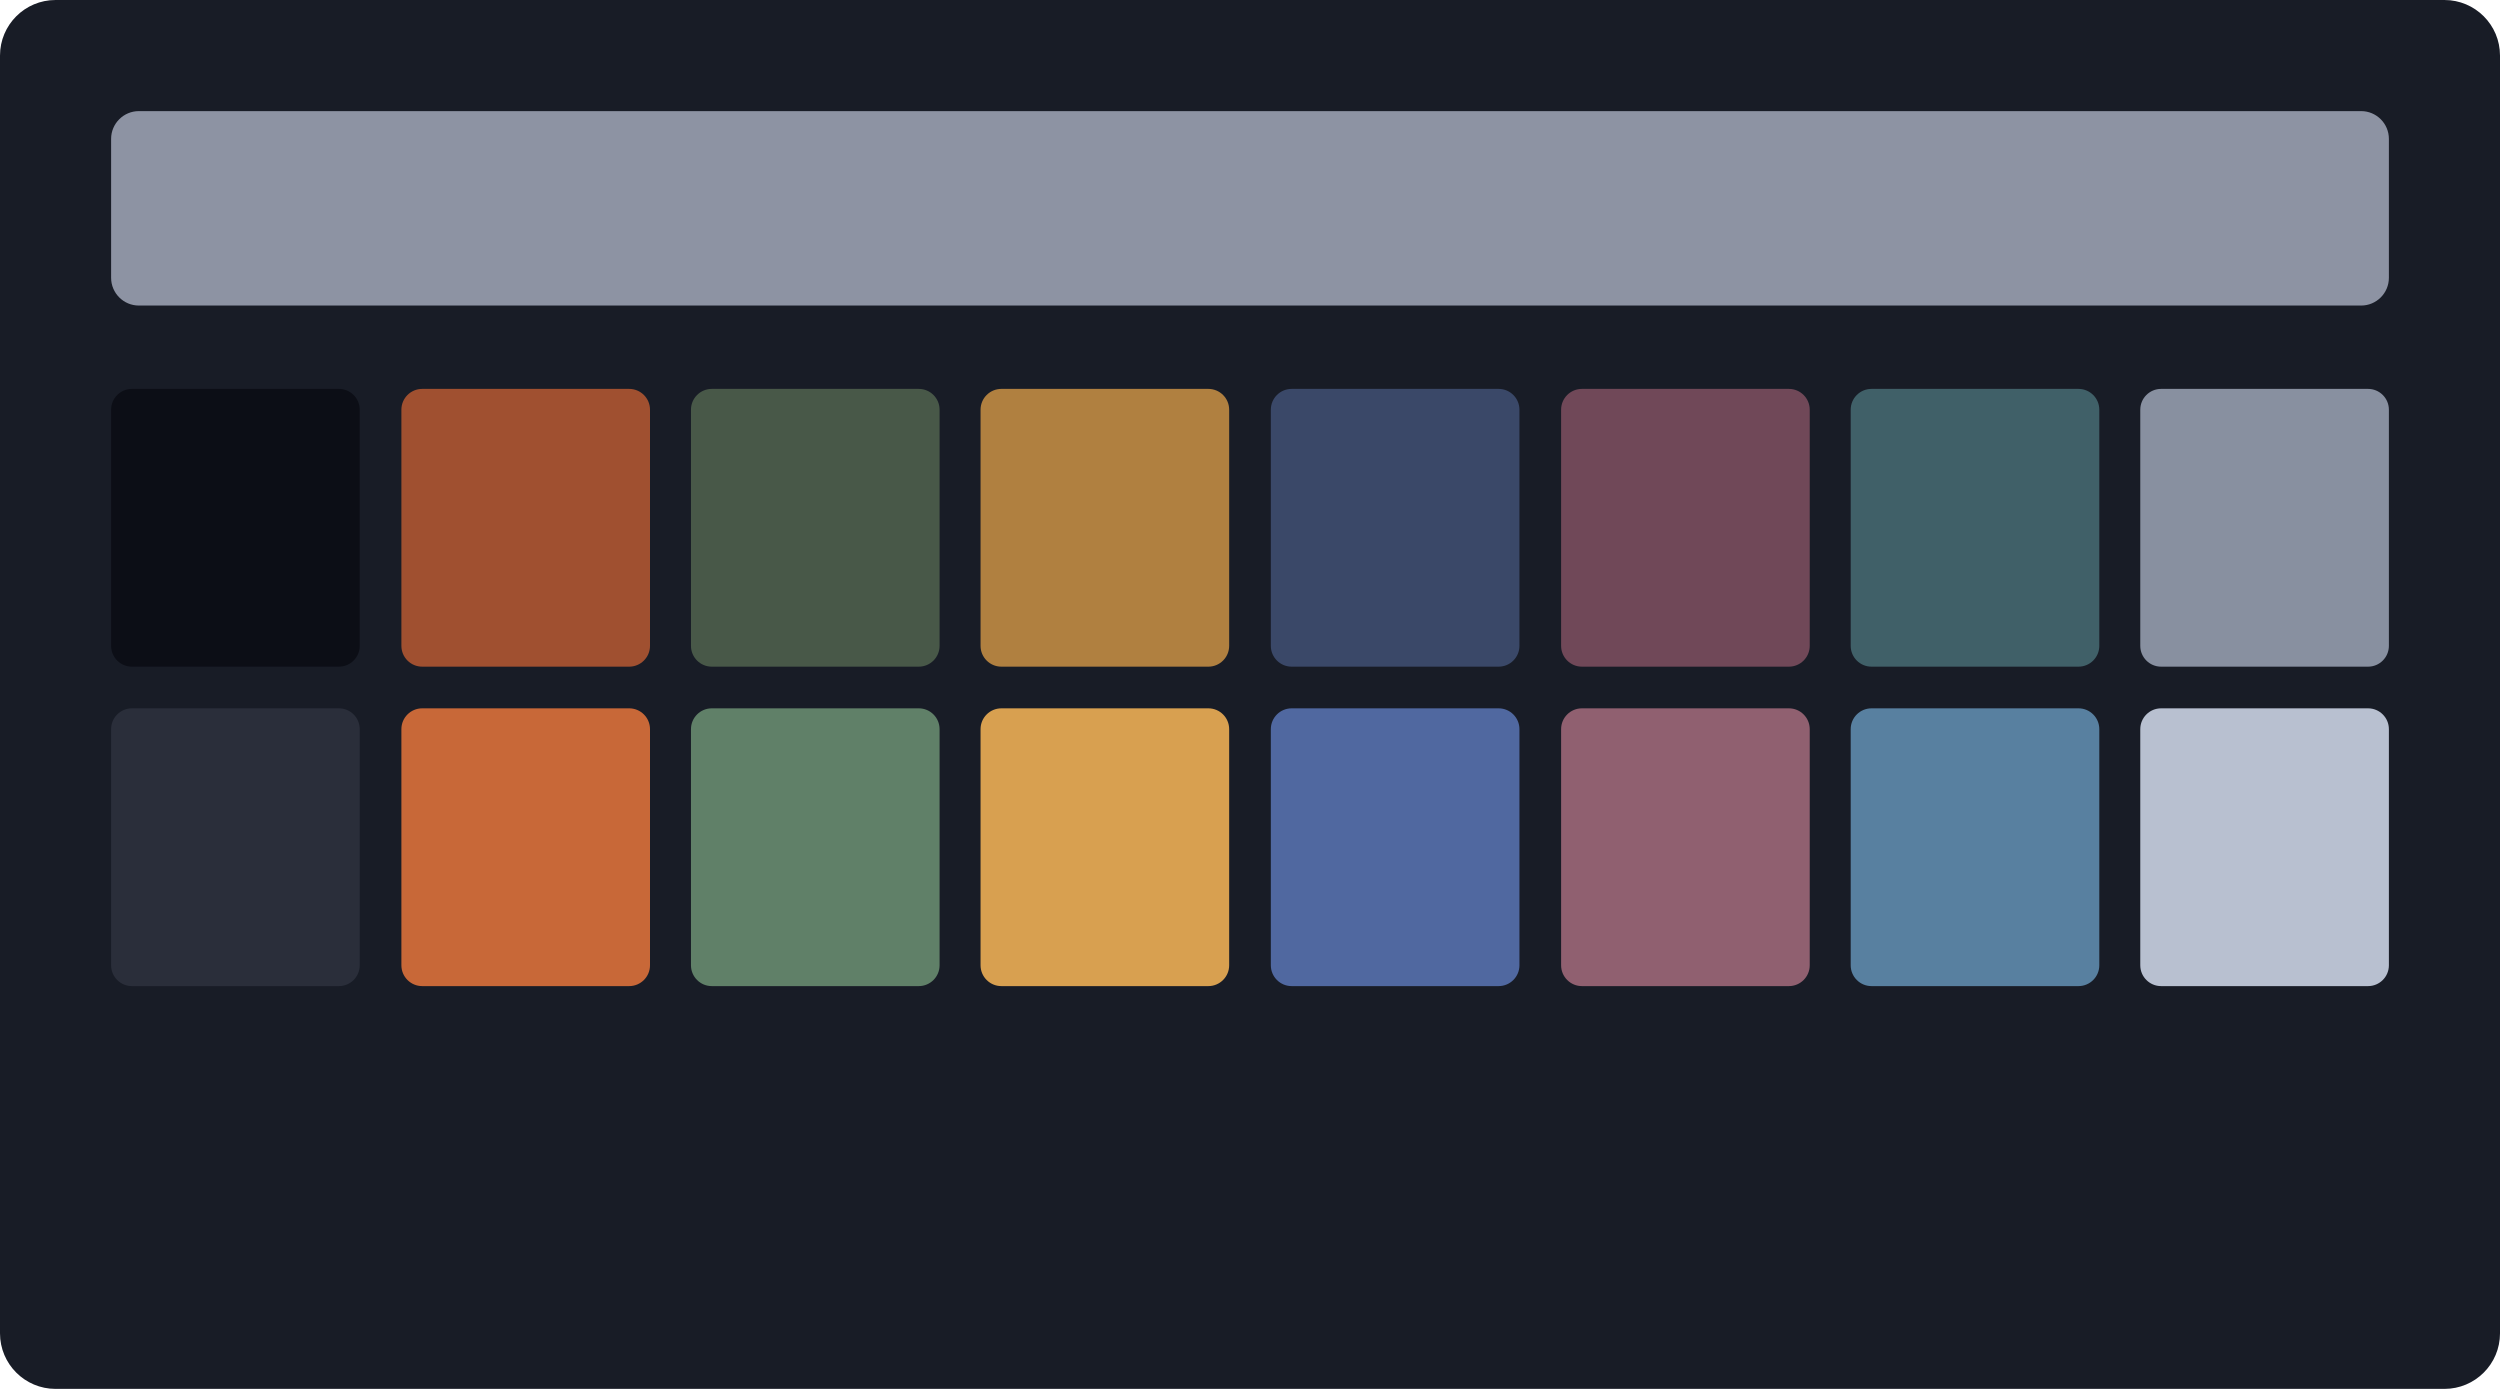
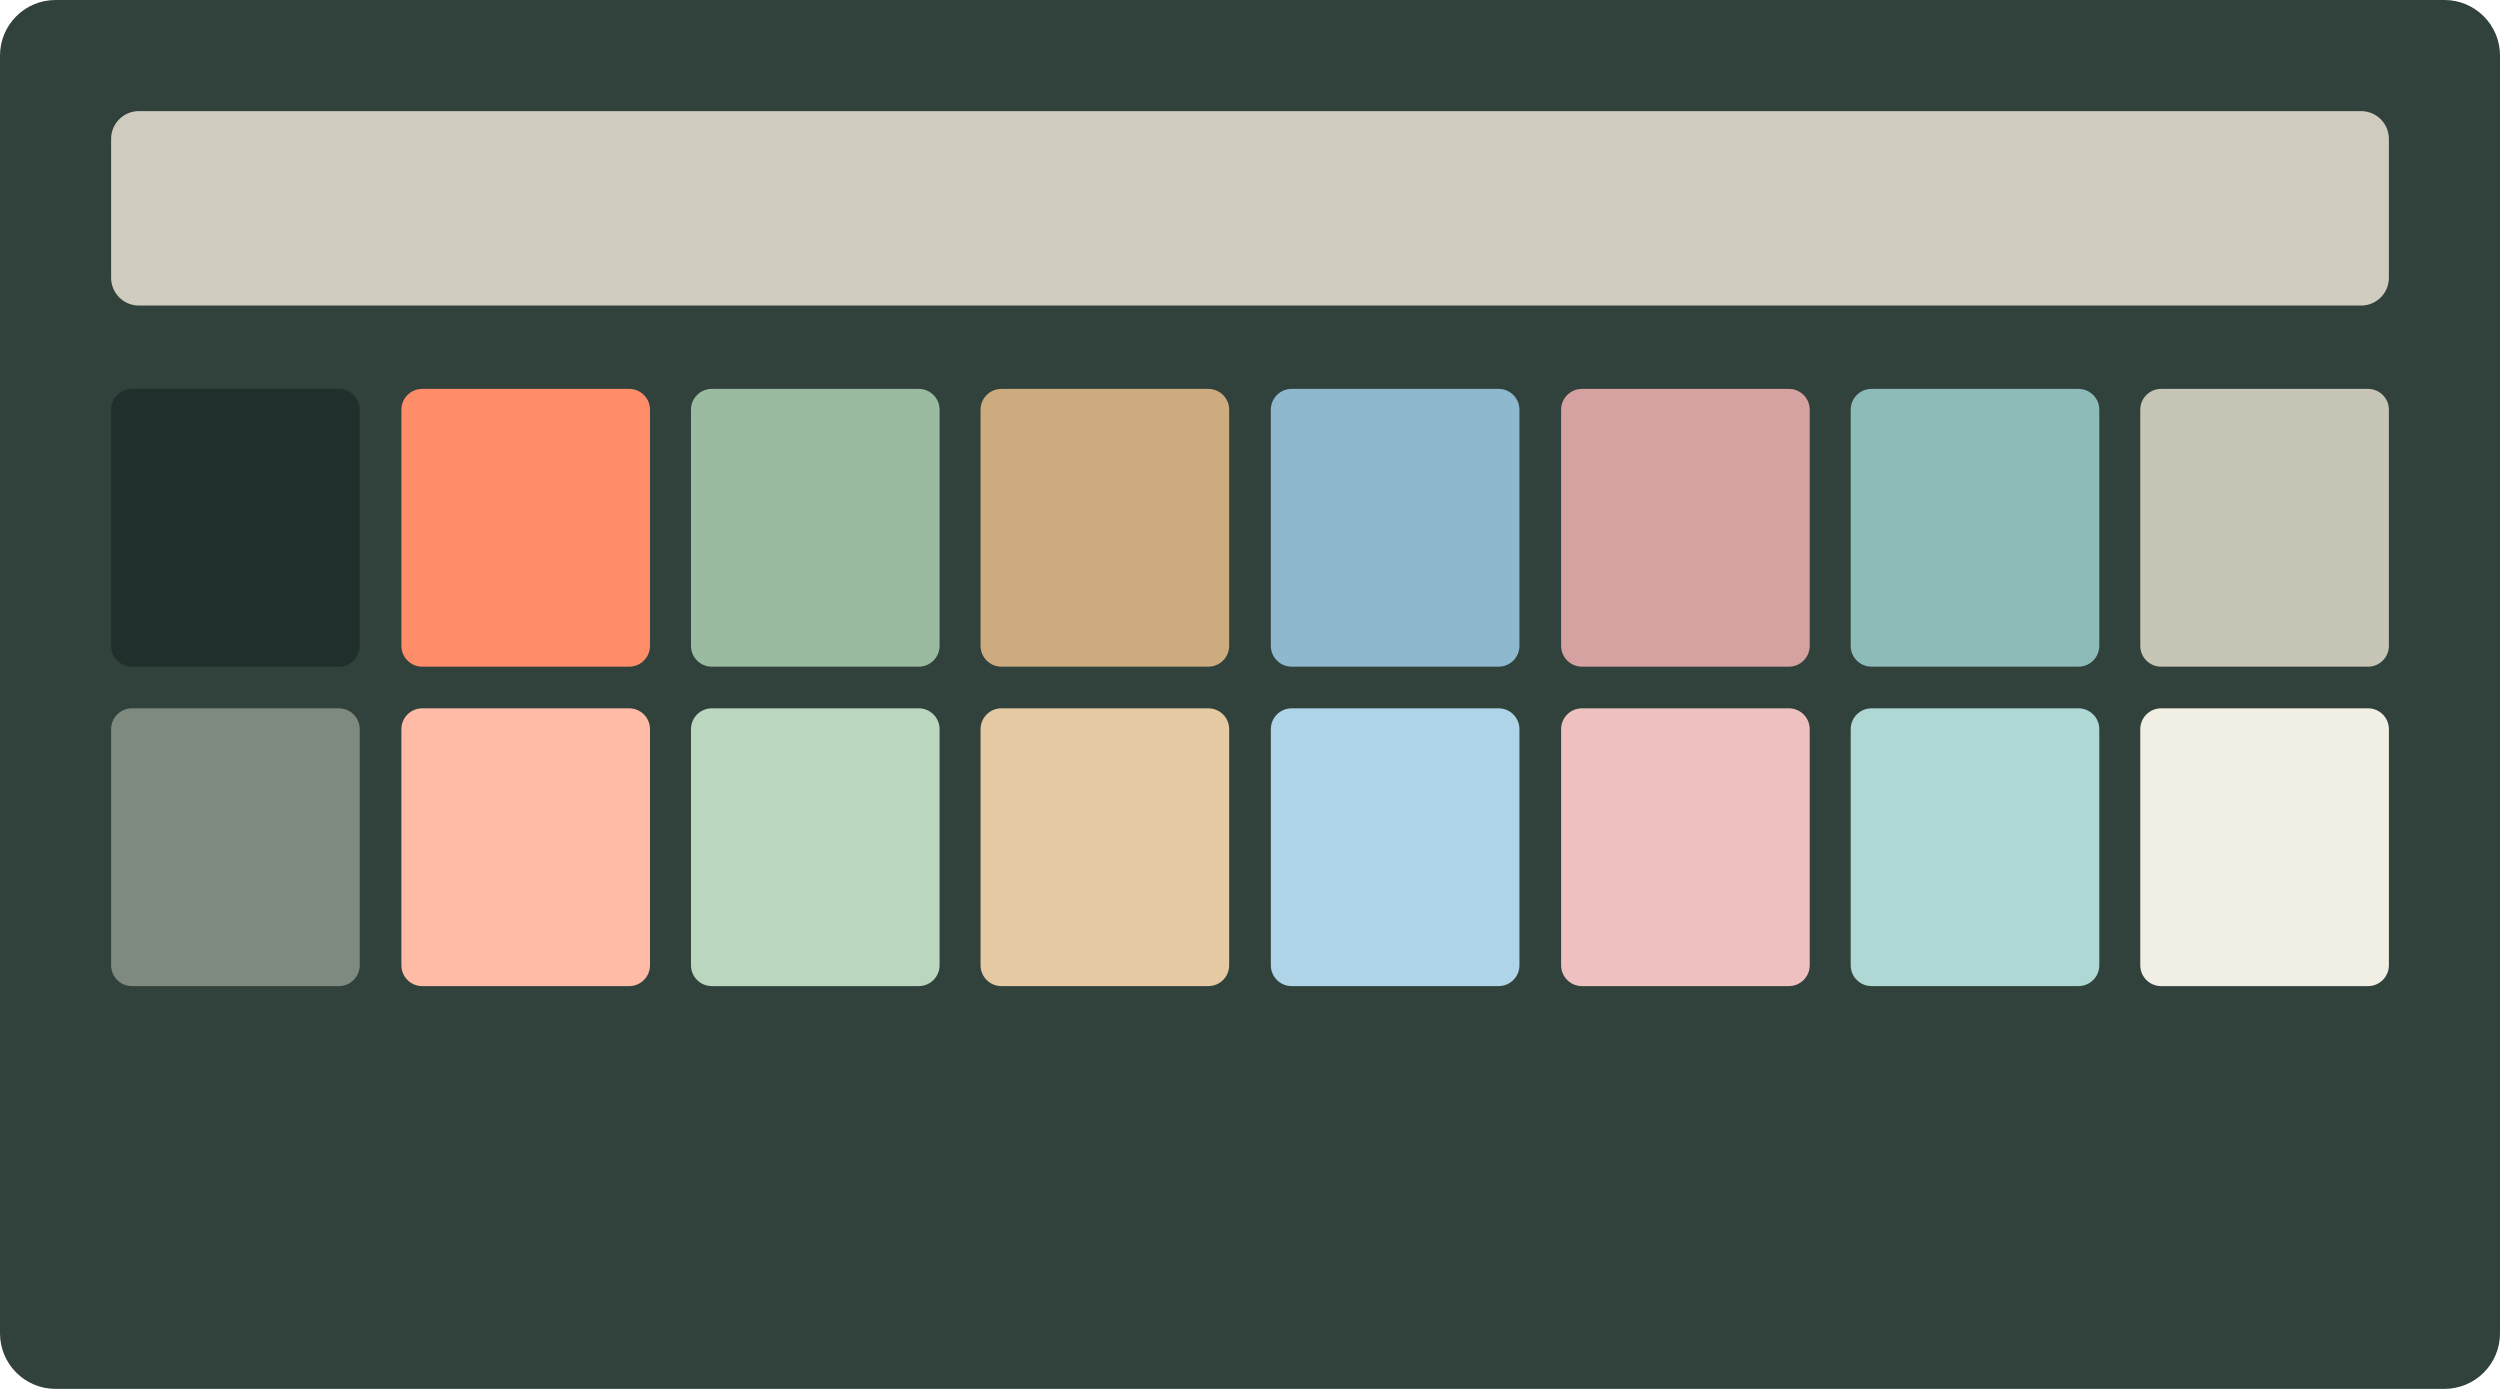
<svg xmlns="http://www.w3.org/2000/svg" width="360" height="200" viewBox="0 0 360 200">
-   <rect width="360" height="200" rx="8" fill="#181c26" />
-   <rect x="16" y="16" width="328" height="28" rx="4" fill="#9aa0b0" opacity="0.9" />
-   <rect x="16.0" y="56" width="35.8" height="40" rx="3" fill="#0c0e16" />
-   <rect x="57.8" y="56" width="35.8" height="40" rx="3" fill="#a05030" />
-   <rect x="99.5" y="56" width="35.8" height="40" rx="3" fill="#485848" />
-   <rect x="141.2" y="56" width="35.8" height="40" rx="3" fill="#b08040" />
-   <rect x="183.0" y="56" width="35.8" height="40" rx="3" fill="#3a4868" />
-   <rect x="224.8" y="56" width="35.8" height="40" rx="3" fill="#704858" />
-   <rect x="266.5" y="56" width="35.8" height="40" rx="3" fill="#406068" />
-   <rect x="308.2" y="56" width="35.8" height="40" rx="3" fill="#8890a0" />
-   <rect x="16.0" y="102" width="35.8" height="40" rx="3" fill="#2a2e3a" />
-   <rect x="57.8" y="102" width="35.8" height="40" rx="3" fill="#c86838" />
-   <rect x="99.5" y="102" width="35.8" height="40" rx="3" fill="#608068" />
-   <rect x="141.2" y="102" width="35.8" height="40" rx="3" fill="#d8a050" />
-   <rect x="183.0" y="102" width="35.8" height="40" rx="3" fill="#5068a0" />
-   <rect x="224.8" y="102" width="35.8" height="40" rx="3" fill="#906070" />
-   <rect x="266.5" y="102" width="35.8" height="40" rx="3" fill="#5880a0" />
-   <rect x="308.2" y="102" width="35.8" height="40" rx="3" fill="#b8c0d0" />
+   <rect width="360" height="200" rx="8" fill="#31413b" />
+   <rect x="16" y="16" width="328" height="28" rx="4" fill="#e0dacc" opacity="0.9" />
+   <rect x="16.0" y="56" width="35.8" height="40" rx="3" fill="#202f2c" />
+   <rect x="57.8" y="56" width="35.8" height="40" rx="3" fill="#ff8d6a" />
+   <rect x="99.5" y="56" width="35.8" height="40" rx="3" fill="#9bbba1" />
+   <rect x="141.2" y="56" width="35.8" height="40" rx="3" fill="#ccab7f" />
+   <rect x="183.0" y="56" width="35.8" height="40" rx="3" fill="#8db8ce" />
+   <rect x="224.8" y="56" width="35.8" height="40" rx="3" fill="#d5a2a1" />
+   <rect x="266.5" y="56" width="35.8" height="40" rx="3" fill="#8dbcb8" />
+   <rect x="308.2" y="56" width="35.8" height="40" rx="3" fill="#c7c5b6" />
+   <rect x="16.0" y="102" width="35.8" height="40" rx="3" fill="#7e8a80" />
+   <rect x="57.8" y="102" width="35.8" height="40" rx="3" fill="#ffbba6" />
+   <rect x="99.5" y="102" width="35.8" height="40" rx="3" fill="#bbd6bf" />
+   <rect x="141.2" y="102" width="35.8" height="40" rx="3" fill="#e5c9a3" />
+   <rect x="183.0" y="102" width="35.8" height="40" rx="3" fill="#afd4e7" />
+   <rect x="224.8" y="102" width="35.8" height="40" rx="3" fill="#eec1c0" />
+   <rect x="266.5" y="102" width="35.8" height="40" rx="3" fill="#afd7d4" />
+   <rect x="308.2" y="102" width="35.8" height="40" rx="3" fill="#f1efe4" />
</svg>
